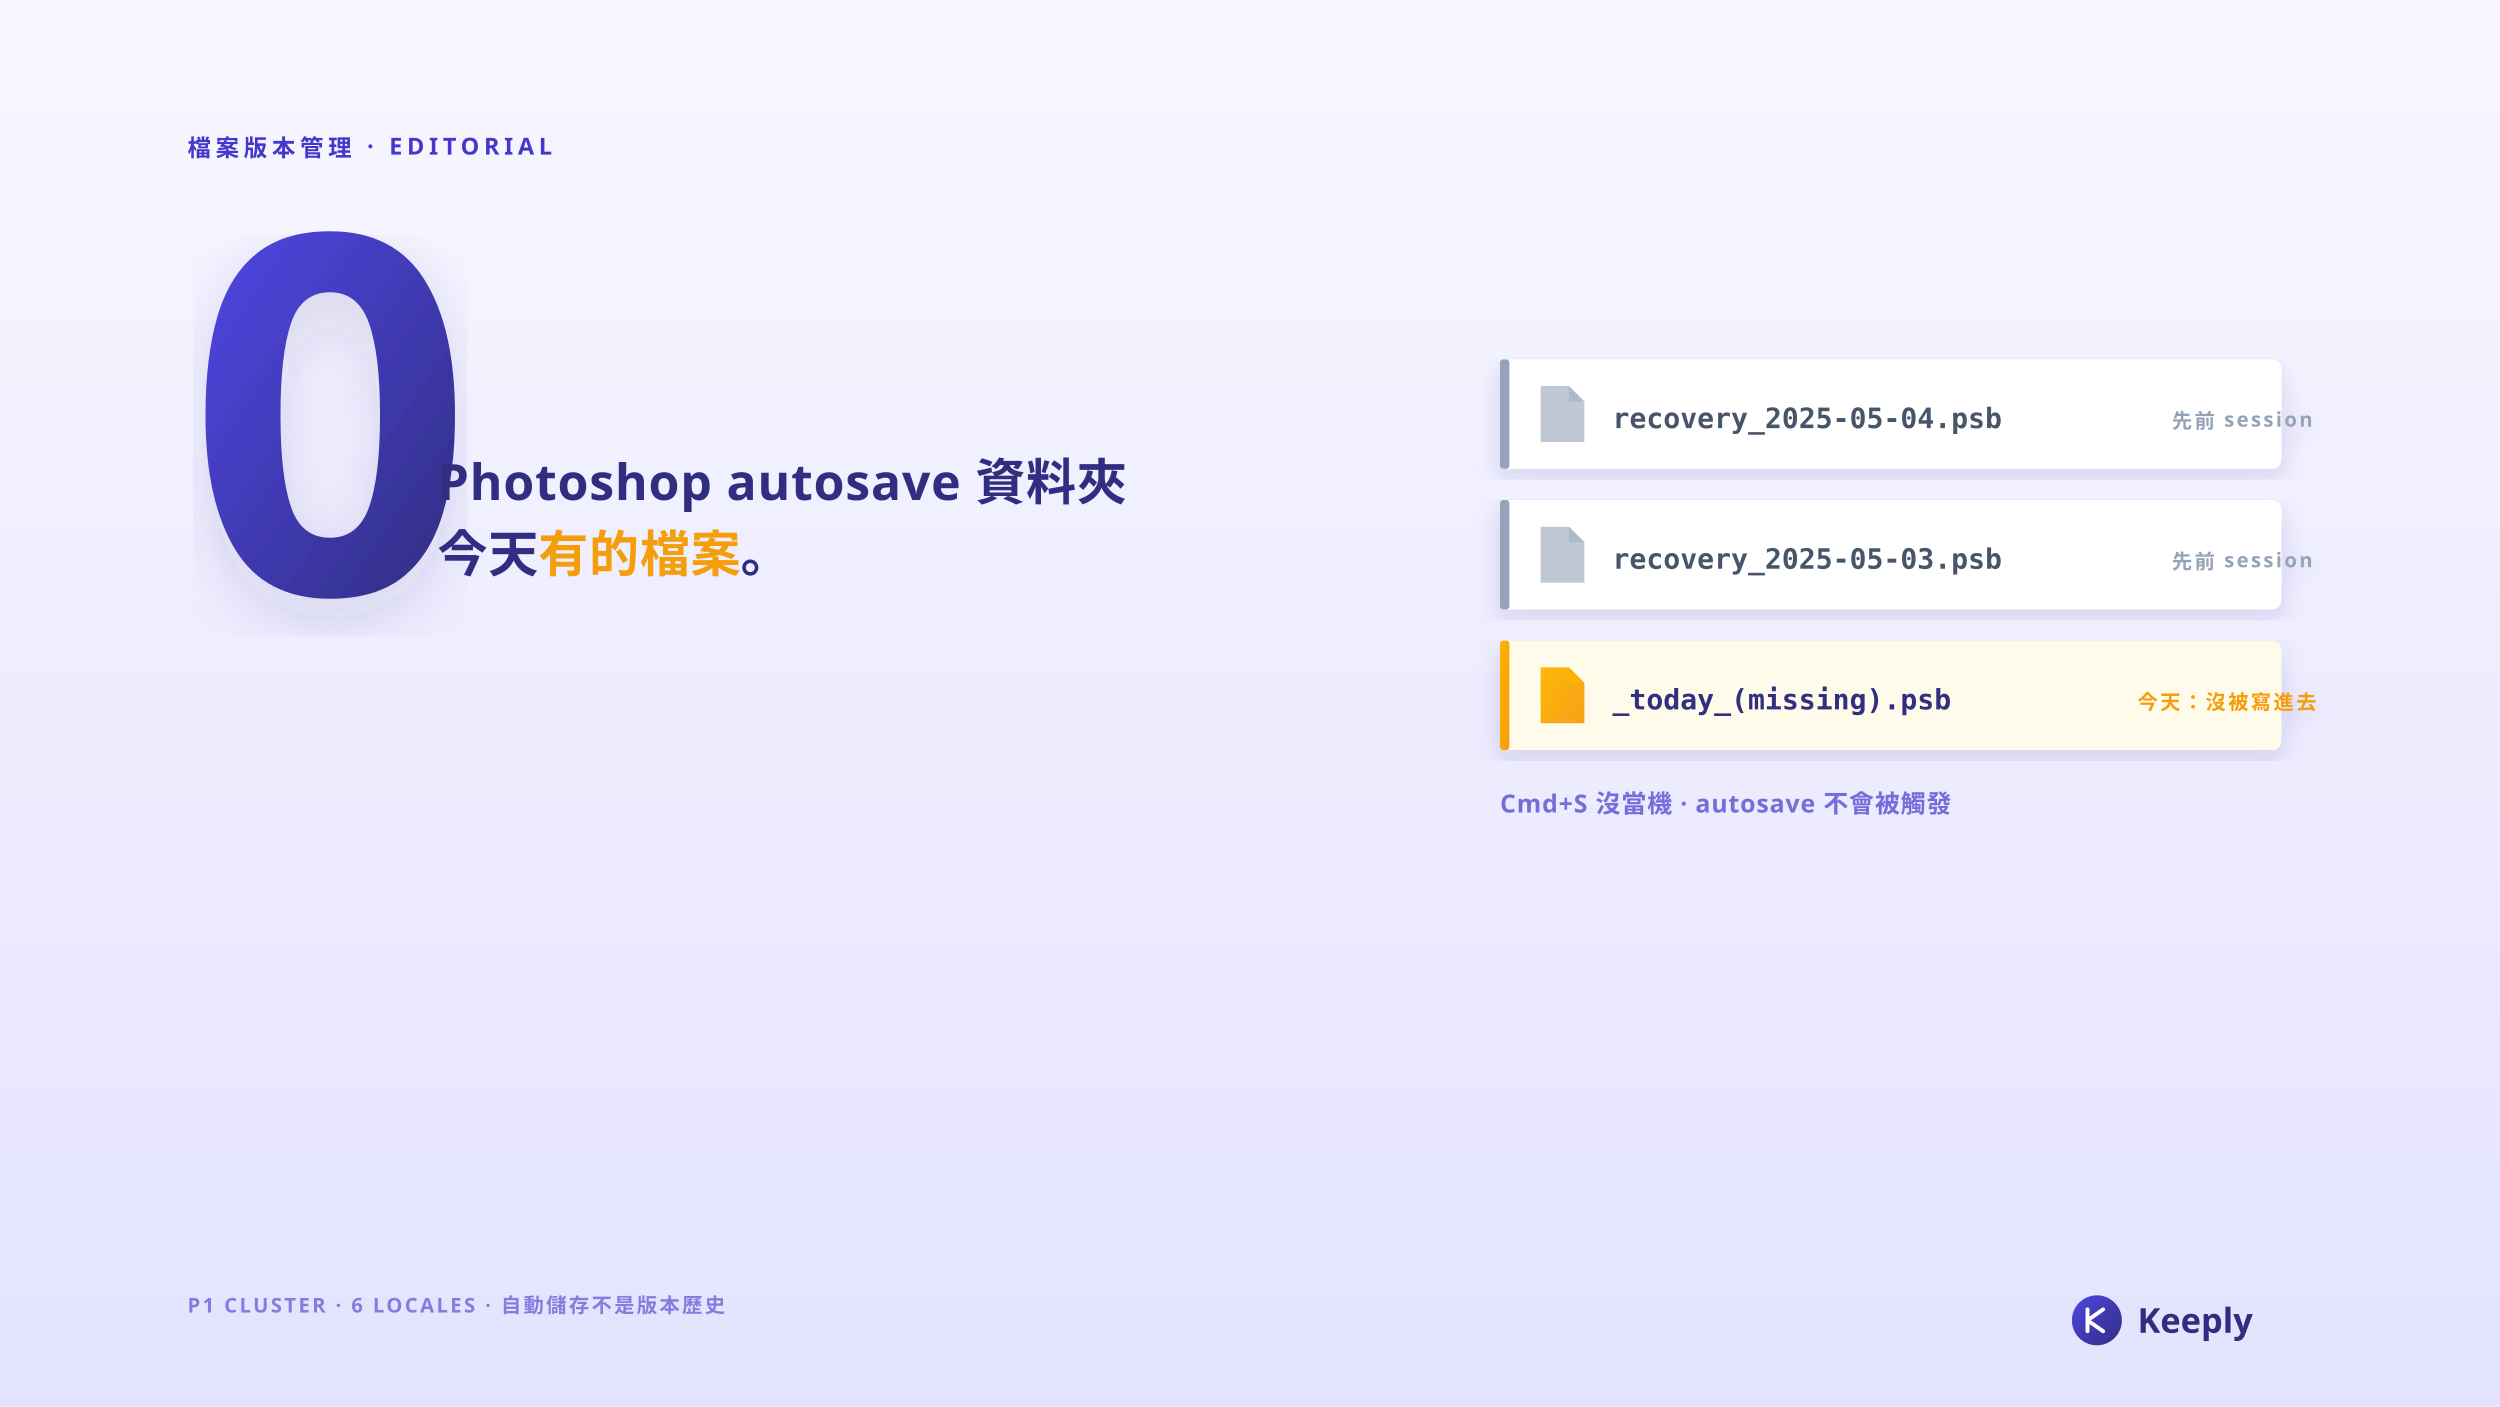
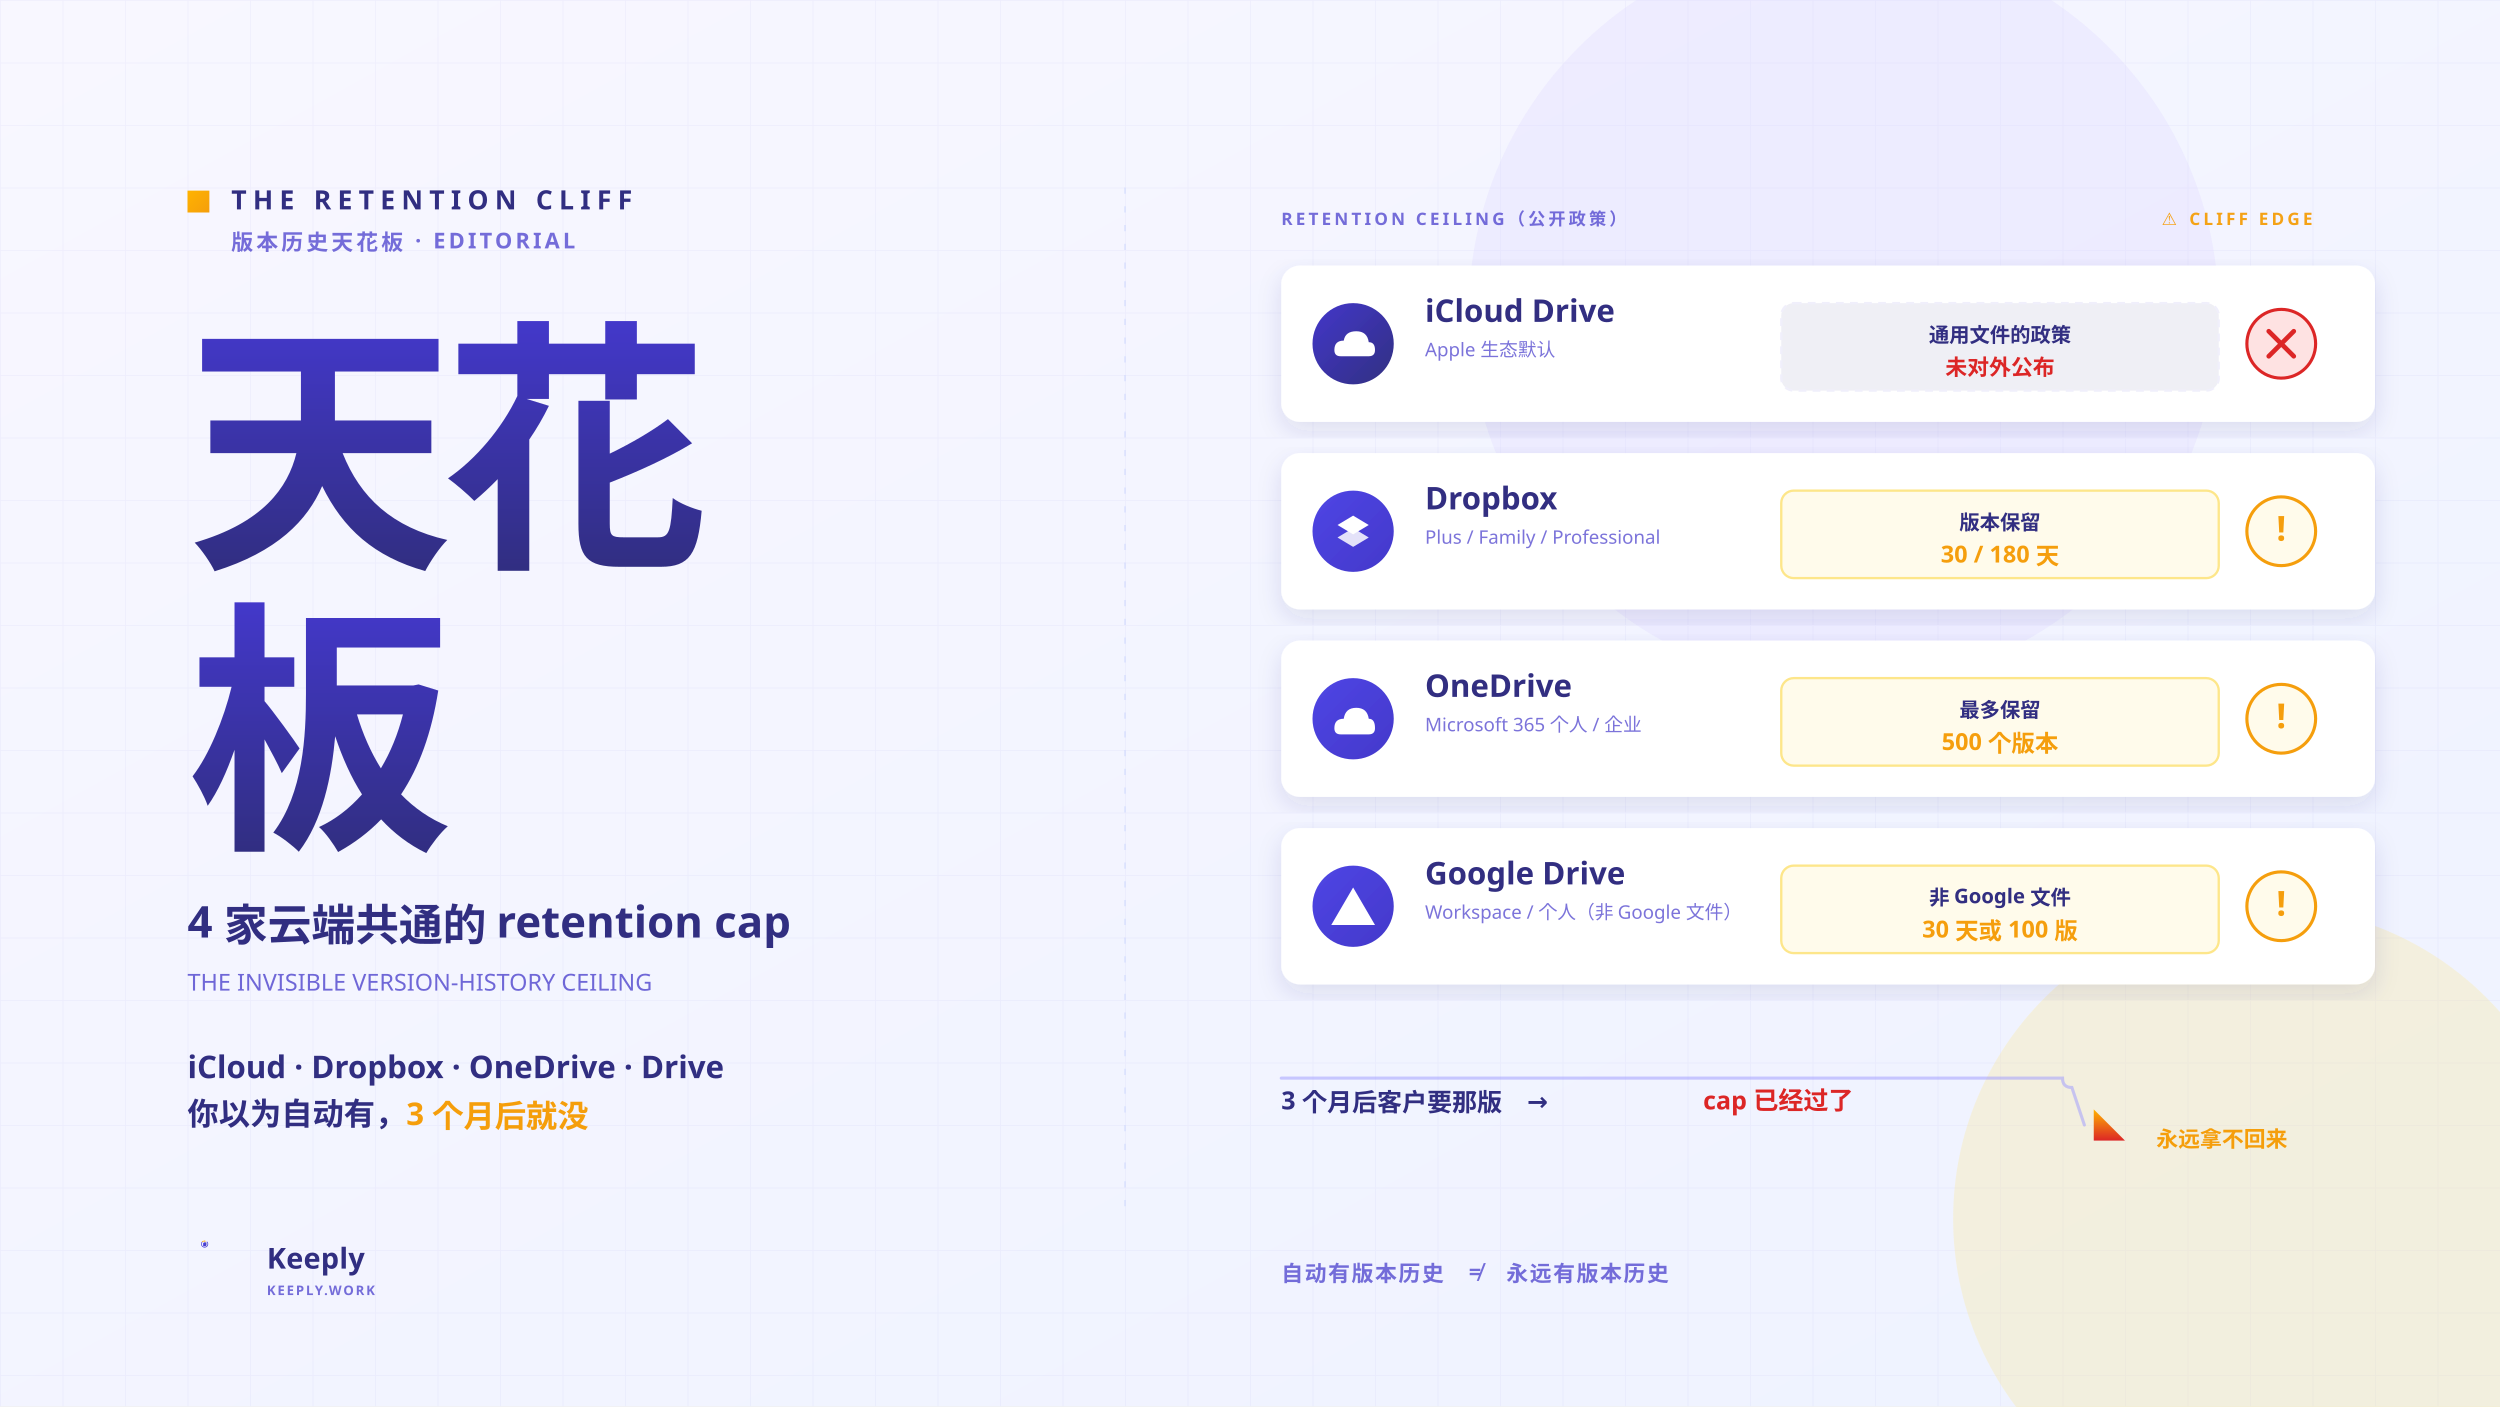
- <svg xmlns="http://www.w3.org/2000/svg" viewBox="0 0 1600 900" fill="none" font-family="'Noto Sans TC','PingFang TC','Microsoft JhengHei',system-ui,sans-serif">
+ <svg xmlns="http://www.w3.org/2000/svg" viewBox="0 0 1600 900" fill="none" font-family="'Noto Sans SC','PingFang SC','Microsoft YaHei',system-ui,sans-serif">
  <defs>
    <linearGradient id="grad-indigo" x1="0" y1="0" x2="1" y2="1">
      <stop offset="0" stop-color="#4F46E5" />
+       <stop offset="1" stop-color="#4338CA" />
+     </linearGradient>
+     <linearGradient id="grad-indigo-deep" x1="0" y1="0" x2="1" y2="1">
+       <stop offset="0" stop-color="#4338CA" />
      <stop offset="1" stop-color="#312E81" />
    </linearGradient>
    <linearGradient id="grad-amber" x1="0" y1="0" x2="1" y2="1">
      <stop offset="0" stop-color="#FFB300" />
      <stop offset="1" stop-color="#F59E0B" />
    </linearGradient>
-     <linearGradient id="grad-paper" x1="0" y1="0" x2="0" y2="1">
+     <linearGradient id="grad-paper" x1="0" y1="0" x2="1" y2="1">
      <stop offset="0" stop-color="#F8F7FF" />
-       <stop offset="1" stop-color="#E4E3FF" />
+       <stop offset="1" stop-color="#EEF2FF" />
    </linearGradient>
-     <symbol id="doc-icon-amber" viewBox="0 0 32 36">
-       <path d="M2 0 L20 0 L30 10 L30 36 L2 36 Z" fill="url(#grad-amber)" opacity="0.95" />
-       <path d="M20 0 L30 10 L20 10 Z" fill="#FFB300" opacity="0.7" />
-     </symbol>
-     <symbol id="doc-icon-gray" viewBox="0 0 32 36">
-       <path d="M2 0 L20 0 L30 10 L30 36 L2 36 Z" fill="#94A3B8" opacity="0.6" />
-       <path d="M20 0 L30 10 L20 10 Z" fill="#94A3B8" opacity="0.4" />
-     </symbol>
-     <symbol id="keeply-lockup" viewBox="0 0 200 50">
-       <circle cx="22" cy="25" r="16" fill="url(#grad-indigo)" />
-       <path d="M16 18 L16 32 M16 25 L26 18 M16 25 L26 32" stroke="white" stroke-width="2.5" fill="none" stroke-linecap="round" />
-       <text x="48" y="33" font-size="22" font-weight="800" fill="#312E81">Keeply</text>
-     </symbol>
+     <linearGradient id="grad-number" x1="0" y1="0" x2="0" y2="1">
+       <stop offset="0" stop-color="#4338CA" />
+       <stop offset="1" stop-color="#312E81" />
+     </linearGradient>
+     <linearGradient id="grad-cliff" x1="0" y1="0" x2="0" y2="1">
+       <stop offset="0" stop-color="#FFB300" />
+       <stop offset="1" stop-color="#DC2626" />
+     </linearGradient>
+     <pattern id="pat-grid" x="0" y="0" width="40" height="40" patternUnits="userSpaceOnUse">
+       <path d="M 40 0 L 0 0 0 40" fill="none" stroke="#4338CA" stroke-width="1" opacity="0.05" />
+     </pattern>
    <filter id="soft-shadow" x="-10%" y="-10%" width="120%" height="120%">
-       <feDropShadow dx="0" dy="6" stdDeviation="8" flood-color="#312E81" flood-opacity="0.15" />
-     </filter>
-     <filter id="hero-shadow" x="-5%" y="-5%" width="110%" height="115%">
-       <feDropShadow dx="0" dy="14" stdDeviation="20" flood-color="#312E81" flood-opacity="0.15" />
+       <feDropShadow dx="0" dy="6" stdDeviation="8" flood-color="#312E81" flood-opacity="0.12" />
    </filter>
  </defs>
+   <symbol id="keeply-mark" viewBox="0 0 512 512">
+     <path d="M396 129C429 159 448 200 448 255C448 363 360 451 252 451C145 451 58 368 56 263C55 206 75 158 111 123" stroke="url(#grad-indigo)" stroke-width="44" stroke-linecap="round" fill="none" />
+     <path d="M111 123C145 91 190 72 239 72C253 72 265 73 278 76" stroke="url(#grad-amber)" stroke-width="44" stroke-linecap="round" fill="none" />
+     <path d="M236 54L313 79L254 134L236 54Z" fill="url(#grad-amber)" />
+     <rect x="220" y="150" width="152" height="206" rx="32" fill="url(#grad-indigo-deep)" opacity="0.48" />
+     <rect x="192" y="167" width="152" height="206" rx="32" fill="url(#grad-indigo-deep)" opacity="0.72" />
+     <rect x="164" y="184" width="152" height="206" rx="32" fill="url(#grad-indigo)" />
+   </symbol>
+   <symbol id="keeply-lockup" viewBox="0 0 260 64">
+     <g transform="translate(0,4) scale(0.11)">
+       <use href="#keeply-mark" />
+     </g>
+     <text x="66" y="28" font-size="24" font-weight="800" fill="#312E81" font-family="system-ui,sans-serif" letter-spacing="0.2">Keeply</text>
+     <text x="66" y="50" font-size="11" font-weight="600" fill="#4338CA" opacity="0.72" font-family="system-ui,sans-serif" letter-spacing="1.5">KEEPLY.WORK</text>
+   </symbol>
  <rect width="1600" height="900" fill="url(#grad-paper)" />
-   <g transform="translate(120, 100)">
-     <text x="0" y="0" font-size="15" font-weight="700" fill="#4338CA" letter-spacing="3">檔案版本管理 · EDITORIAL</text>
+   <rect width="1600" height="900" fill="url(#pat-grid)" />
+   <circle cx="1450" cy="780" r="200" fill="#FDE68A" opacity="0.28" />
+   <circle cx="1180" cy="200" r="240" fill="#DDD6FE" opacity="0.30" />
+   <line x1="720" y1="120" x2="720" y2="780" stroke="#C7D2FE" stroke-width="1" opacity="0.55" stroke-dasharray="4 8" />
+   <g transform="translate(120, 120)">
+     <rect x="0" y="2" width="14" height="14" fill="url(#grad-amber)" />
+     <text x="28" y="14" font-size="17" font-weight="800" fill="#312E81" letter-spacing="4">THE RETENTION CLIFF</text>
+     <text x="28" y="40" font-size="14" font-weight="600" fill="#4338CA" opacity="0.72" letter-spacing="2">版本历史天花板 · EDITORIAL</text>
  </g>
-   <g transform="translate(120, 380)" filter="url(#hero-shadow)">
-     <text x="0" y="0" font-size="320" font-weight="900" fill="url(#grad-indigo)" letter-spacing="-12">0</text>
+   <g transform="translate(120, 230)">
+     <text x="0" y="120" font-size="170" font-weight="900" fill="url(#grad-number)" letter-spacing="-6">天花</text>
+     <text x="0" y="300" font-size="170" font-weight="900" fill="url(#grad-number)" letter-spacing="-6">板</text>
+     <path d="M0 330 L420 330" stroke="url(#grad-amber)" stroke-width="6" stroke-linecap="round" />
  </g>
-   <g transform="translate(280, 320)">
-     <text x="0" y="0" font-size="32" font-weight="800" fill="#312E81" letter-spacing="0.5">Photoshop autosave 資料夾</text>
-     <text x="0" y="46" font-size="32" font-weight="800" fill="#312E81" letter-spacing="0.5">今天<tspan fill="#F59E0B">有的檔案</tspan>。</text>
+   <g transform="translate(120, 600)">
+     <text x="0" y="0" font-size="28" font-weight="800" fill="#312E81">4 家云端共通的 retention cap</text>
+     <text x="0" y="34" font-size="15" font-weight="500" fill="#4338CA" opacity="0.75">THE INVISIBLE VERSION-HISTORY CEILING</text>
  </g>
-   <g transform="translate(960, 230)">
-     <g transform="translate(0, 0)" filter="url(#soft-shadow)">
-       <rect width="500" height="70" fill="#FFFFFF" rx="6" />
-       <rect x="0" y="0" width="6" height="70" fill="#94A3B8" rx="2" />
-       <use href="#doc-icon-gray" x="24" y="17" width="32" height="36" />
-       <text x="72" y="44" font-size="18" font-weight="700" fill="#475569" font-family="'JetBrains Mono','Fira Code',ui-monospace,monospace">recovery_2025-05-04.psb</text>
-       <text x="430" y="44" font-size="13" font-weight="700" fill="#94A3B8" letter-spacing="1.5">先前 session</text>
+   <g transform="translate(120, 690)">
+     <text x="0" y="0" font-size="20" font-weight="700" fill="#312E81">iCloud · Dropbox · OneDrive · Drive</text>
+     <text x="0" y="30" font-size="20" font-weight="700" fill="#312E81">你以为自动有，<tspan fill="#F59E0B">3 个月后就没</tspan>
+     </text>
+   </g>
+   <use href="#keeply-lockup" x="120" y="790" width="200" height="50" />
+   <g transform="translate(820, 130)">
+     <text x="0" y="14" font-size="11" font-weight="700" fill="#4338CA" opacity="0.72" letter-spacing="2">RETENTION CEILING（公开政策）</text>
+     <text x="660" y="14" font-size="11" font-weight="700" fill="#F59E0B" opacity="0.95" letter-spacing="2" text-anchor="end">⚠️ CLIFF EDGE</text>
+   </g>
+   <g transform="translate(820, 170)" filter="url(#soft-shadow)">
+     <rect x="0" y="0" width="700" height="100" rx="12" fill="#ffffff" />
+     <g transform="translate(20, 24)">
+       <circle cx="26" cy="26" r="26" fill="url(#grad-indigo-deep)" />
+       <path d="M14 30 Q14 24 20 24 Q21 18 28 18 Q35 18 36 25 Q40 25 40 30 Q40 34 36 34 L18 34 Q14 34 14 30 Z" fill="#ffffff" />
    </g>
-     <g transform="translate(0, 90)" filter="url(#soft-shadow)">
-       <rect width="500" height="70" fill="#FFFFFF" rx="6" />
-       <rect x="0" y="0" width="6" height="70" fill="#94A3B8" rx="2" />
-       <use href="#doc-icon-gray" x="24" y="17" width="32" height="36" />
-       <text x="72" y="44" font-size="18" font-weight="700" fill="#475569" font-family="'JetBrains Mono','Fira Code',ui-monospace,monospace">recovery_2025-05-03.psb</text>
-       <text x="430" y="44" font-size="13" font-weight="700" fill="#94A3B8" letter-spacing="1.5">先前 session</text>
+     <text x="92" y="36" font-size="20" font-weight="800" fill="#312E81">iCloud Drive</text>
+     <text x="92" y="58" font-size="12" font-weight="500" fill="#4338CA" opacity="0.7">Apple 生态默认</text>
+     <g transform="translate(320, 24)">
+       <rect x="0" y="0" width="280" height="56" rx="8" fill="#312E81" opacity="0.08" stroke="#4338CA" stroke-width="1.5" stroke-dasharray="5 4" />
+       <text x="140" y="25" font-size="13" font-weight="700" fill="#312E81" text-anchor="middle">通用文件的政策</text>
+       <text x="140" y="46" font-size="14" font-weight="800" fill="#DC2626" text-anchor="middle">未对外公布</text>
    </g>
-     <g transform="translate(0, 180)" filter="url(#soft-shadow)">
-       <rect width="500" height="70" fill="#FFFBEB" rx="6" />
-       <rect x="0" y="0" width="6" height="70" fill="url(#grad-amber)" rx="2" />
-       <use href="#doc-icon-amber" x="24" y="17" width="32" height="36" />
-       <text x="72" y="44" font-size="18" font-weight="700" fill="#312E81" font-family="'JetBrains Mono','Fira Code',ui-monospace,monospace">_today_(missing).psb</text>
-       <text x="408" y="44" font-size="13" font-weight="700" fill="#F59E0B" letter-spacing="1.5">今天：沒被寫進去</text>
-     </g>
-     <g transform="translate(0, 290)">
-       <text x="0" y="0" font-size="16" font-weight="600" fill="#4338CA" opacity="0.7" letter-spacing="0.5">Cmd+S 沒當機 · autosave 不會被觸發</text>
+     <g transform="translate(640, 50)">
+       <circle cx="0" cy="0" r="22" fill="#FEE2E2" />
+       <circle cx="0" cy="0" r="22" fill="none" stroke="#DC2626" stroke-width="2" />
+       <path d="M-8 -8 L8 8 M8 -8 L-8 8" stroke="#DC2626" stroke-width="3" stroke-linecap="round" />
    </g>
  </g>
-   <g transform="translate(1320, 820)">
-     <use href="#keeply-lockup" width="200" height="50" />
+   <g transform="translate(820, 290)" filter="url(#soft-shadow)">
+     <rect x="0" y="0" width="700" height="100" rx="12" fill="#ffffff" />
+     <g transform="translate(20, 24)">
+       <circle cx="26" cy="26" r="26" fill="url(#grad-indigo)" />
+       <g fill="#ffffff">
+         <path d="M16 22 L26 28 L36 22 L26 16 Z" />
+         <path d="M16 30 L26 36 L36 30 L26 24 Z" opacity="0.85" />
+       </g>
+     </g>
+     <text x="92" y="36" font-size="20" font-weight="800" fill="#312E81">Dropbox</text>
+     <text x="92" y="58" font-size="12" font-weight="500" fill="#4338CA" opacity="0.7">Plus / Family / Professional</text>
+     <g transform="translate(320, 24)">
+       <rect x="0" y="0" width="280" height="56" rx="8" fill="#FFFBEB" stroke="#FDE68A" stroke-width="1.5" />
+       <text x="140" y="25" font-size="13" font-weight="700" fill="#312E81" text-anchor="middle">版本保留</text>
+       <text x="140" y="46" font-size="15" font-weight="800" fill="#F59E0B" text-anchor="middle">30 / 180 天</text>
+     </g>
+     <g transform="translate(640, 50)">
+       <circle cx="0" cy="0" r="22" fill="#FFFBEB" />
+       <circle cx="0" cy="0" r="22" fill="none" stroke="#F59E0B" stroke-width="2" />
+       <text x="0" y="6" font-size="22" font-weight="900" fill="#F59E0B" text-anchor="middle">!</text>
+     </g>
  </g>
-   <g transform="translate(120, 840)">
-     <text x="0" y="0" font-size="13" font-weight="600" fill="#4338CA" opacity="0.6" letter-spacing="1.5">P1 CLUSTER · 6 LOCALES · 自動儲存不是版本歷史</text>
+   <g transform="translate(820, 410)" filter="url(#soft-shadow)">
+     <rect x="0" y="0" width="700" height="100" rx="12" fill="#ffffff" />
+     <g transform="translate(20, 24)">
+       <circle cx="26" cy="26" r="26" fill="url(#grad-indigo)" />
+       <path d="M14 32 Q14 26 20 26 Q21 19 28 19 Q35 19 36 26 Q40 26 40 32 Q40 36 36 36 L18 36 Q14 36 14 32 Z" fill="#ffffff" />
+     </g>
+     <text x="92" y="36" font-size="20" font-weight="800" fill="#312E81">OneDrive</text>
+     <text x="92" y="58" font-size="12" font-weight="500" fill="#4338CA" opacity="0.7">Microsoft 365 个人 / 企业</text>
+     <g transform="translate(320, 24)">
+       <rect x="0" y="0" width="280" height="56" rx="8" fill="#FFFBEB" stroke="#FDE68A" stroke-width="1.5" />
+       <text x="140" y="25" font-size="13" font-weight="700" fill="#312E81" text-anchor="middle">最多保留</text>
+       <text x="140" y="46" font-size="15" font-weight="800" fill="#F59E0B" text-anchor="middle">500 个版本</text>
+     </g>
+     <g transform="translate(640, 50)">
+       <circle cx="0" cy="0" r="22" fill="#FFFBEB" />
+       <circle cx="0" cy="0" r="22" fill="none" stroke="#F59E0B" stroke-width="2" />
+       <text x="0" y="6" font-size="22" font-weight="900" fill="#F59E0B" text-anchor="middle">!</text>
+     </g>
+   </g>
+   <g transform="translate(820, 530)" filter="url(#soft-shadow)">
+     <rect x="0" y="0" width="700" height="100" rx="12" fill="#ffffff" />
+     <g transform="translate(20, 24)">
+       <circle cx="26" cy="26" r="26" fill="url(#grad-indigo)" />
+       <path d="M26 14 L40 38 L12 38 Z" fill="#ffffff" />
+     </g>
+     <text x="92" y="36" font-size="20" font-weight="800" fill="#312E81">Google Drive</text>
+     <text x="92" y="58" font-size="12" font-weight="500" fill="#4338CA" opacity="0.7">Workspace / 个人（非 Google 文件）</text>
+     <g transform="translate(320, 24)">
+       <rect x="0" y="0" width="280" height="56" rx="8" fill="#FFFBEB" stroke="#FDE68A" stroke-width="1.5" />
+       <text x="140" y="25" font-size="13" font-weight="700" fill="#312E81" text-anchor="middle">非 Google 文件</text>
+       <text x="140" y="46" font-size="15" font-weight="800" fill="#F59E0B" text-anchor="middle">30 天或 100 版</text>
+     </g>
+     <g transform="translate(640, 50)">
+       <circle cx="0" cy="0" r="22" fill="#FFFBEB" />
+       <circle cx="0" cy="0" r="22" fill="none" stroke="#F59E0B" stroke-width="2" />
+       <text x="0" y="6" font-size="22" font-weight="900" fill="#F59E0B" text-anchor="middle">!</text>
+     </g>
+   </g>
+   <g transform="translate(820, 660)">
+     <path d="M0 30 L500 30 L500 30 Q500 36 506 36 L514 60" stroke="#9C98FF" stroke-width="2" fill="none" stroke-linecap="round" opacity="0.5" />
+     <path d="M520 50 L540 70 L520 70 Z" fill="url(#grad-cliff)" />
+     <text x="0" y="50" font-size="16" font-weight="800" fill="#312E81">3 个月后客户要那版　→</text>
+     <text x="270" y="50" font-size="16" font-weight="800" fill="#DC2626">cap 已经过了</text>
+     <text x="560" y="74" font-size="14" font-weight="700" fill="#F59E0B">永远拿不回来</text>
+   </g>
+   <g transform="translate(820, 820)">
+     <text x="0" y="0" font-size="14" font-weight="600" fill="#4338CA" opacity="0.72" letter-spacing="1">自动有版本历史　≠　永远有版本历史</text>
  </g>
</svg>
